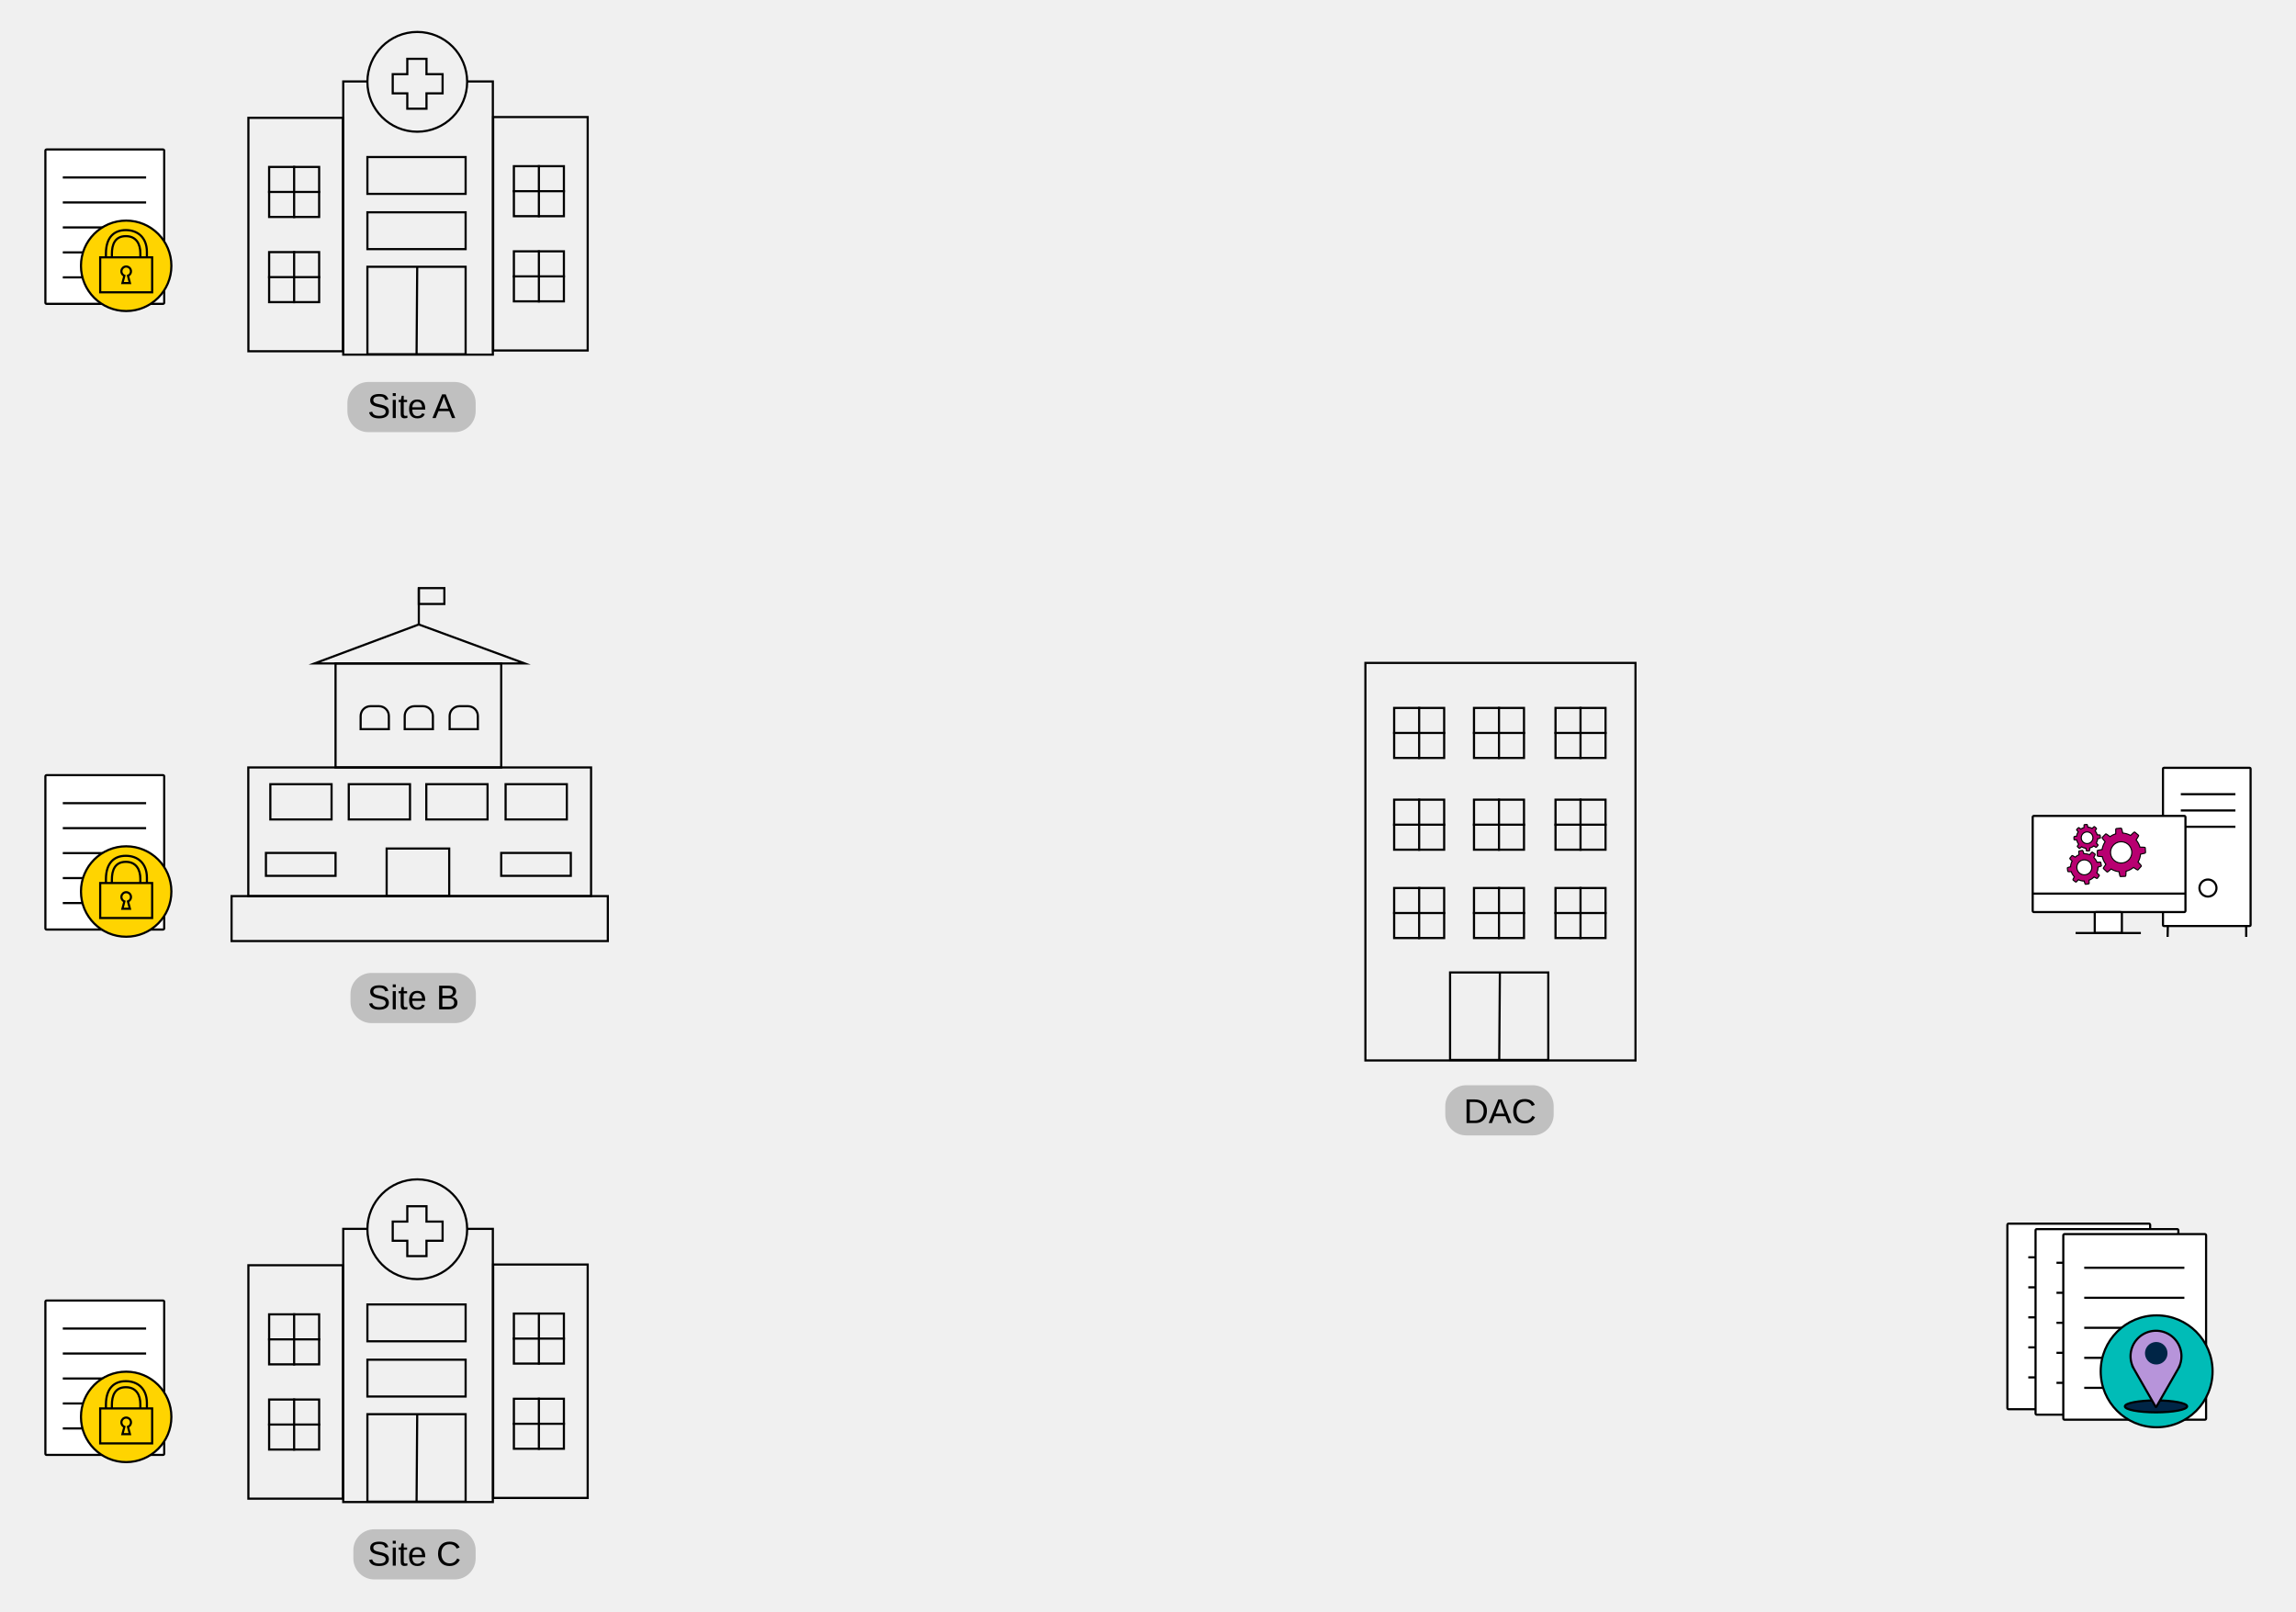
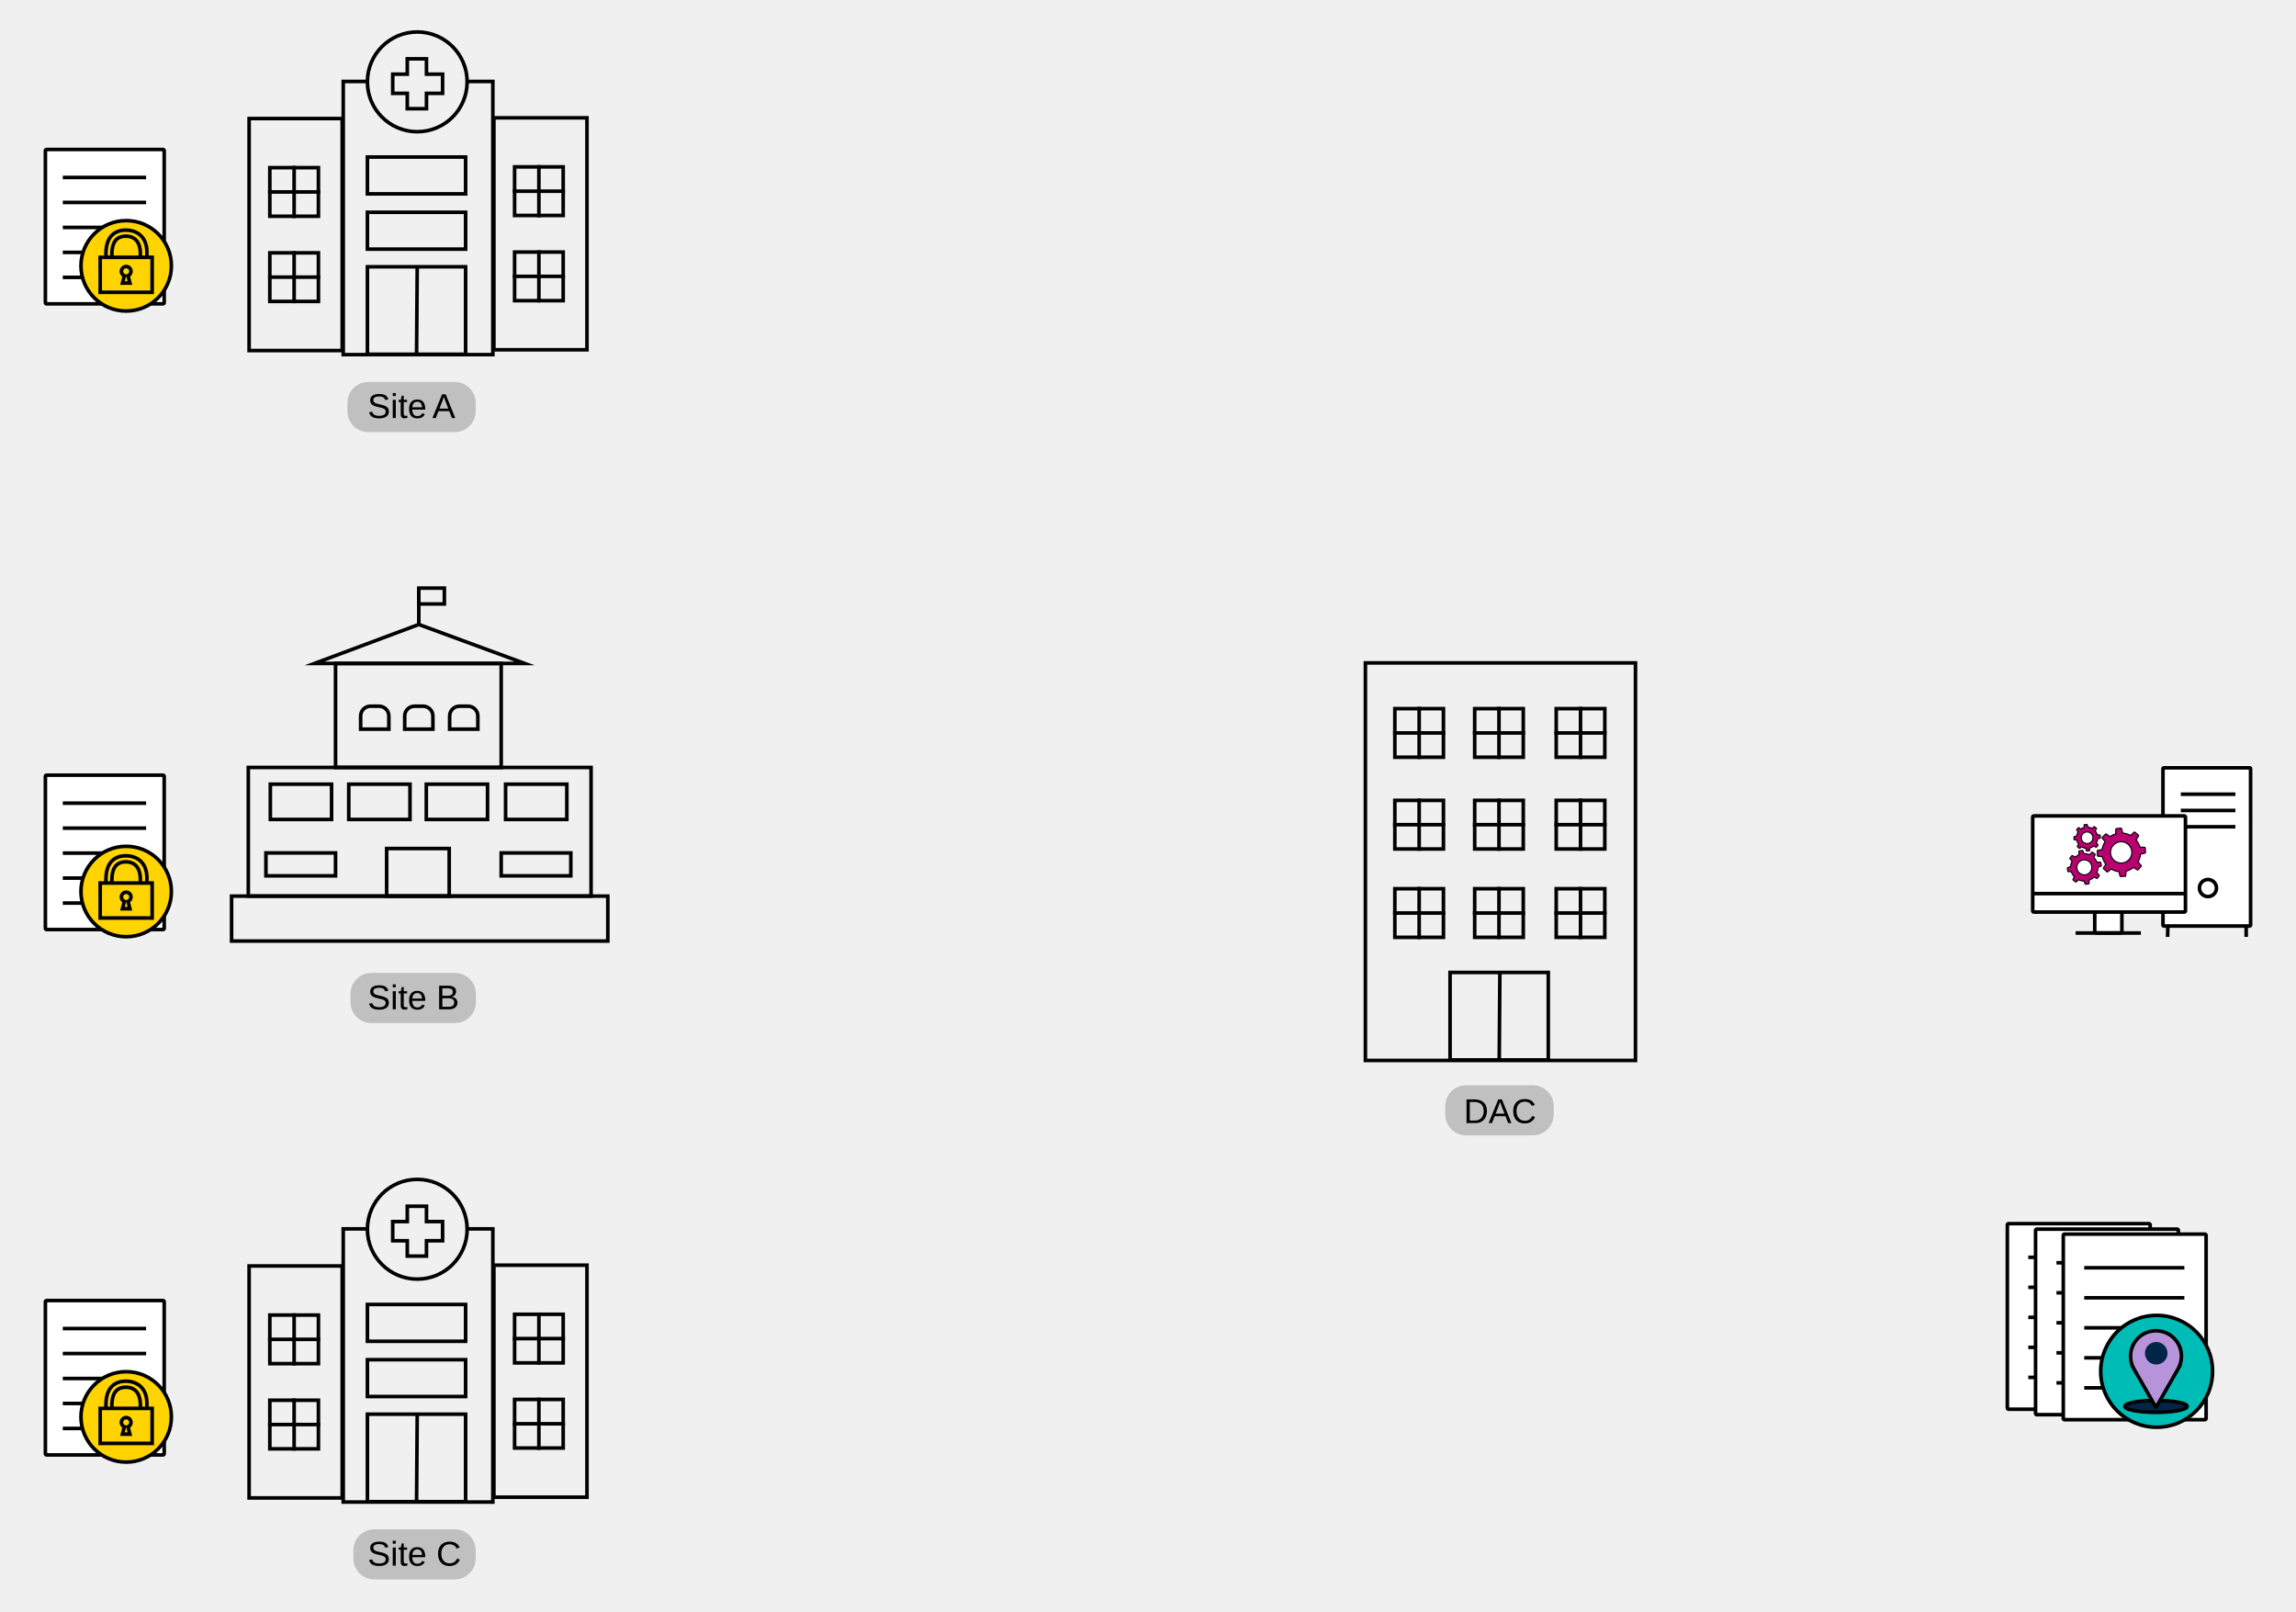
- <svg xmlns="http://www.w3.org/2000/svg" id="_01_-_multi-site_study" data-name="01 - multi-site study" viewBox="0 0 1919.63 1347.07">
+ <svg xmlns="http://www.w3.org/2000/svg" viewBox="0 0 1919.63 1347.07">
  <defs>
-     <style>.cls-1{fill:#fff;}.cls-1,.cls-10,.cls-2,.cls-3,.cls-7,.cls-8,.cls-9{stroke:#000;stroke-miterlimit:10;}.cls-1,.cls-10,.cls-2,.cls-3,.cls-8,.cls-9{stroke-width:1.8px;}.cls-2{fill:none;}.cls-3{fill:#ffd400;}.cls-4{opacity:0.2;}.cls-5{font-size:28.75px;font-family:ArialMT, Arial;}.cls-6{letter-spacing:-0.06em;}.cls-7{fill:#b80071;stroke-width:0.9px;}.cls-8{fill:#00bcb7;}.cls-11,.cls-9{fill:#002546;}.cls-10{fill:#b794da;}</style>
+     <style>.cls-1{fill:#fff;}.cls-1,.cls-10,.cls-2,.cls-3,.cls-7,.cls-8,.cls-9{stroke:#000;stroke-miterlimit:10;}.cls-1,.cls-10,.cls-2,.cls-3,.cls-8,.cls-9{stroke-width:3px;}.cls-2{fill:none;}.cls-3{fill:#ffd400;}.cls-4{opacity:0.2;}.cls-5{font-size:28.75px;font-family:ArialMT, Arial;}.cls-6{letter-spacing:-0.06em;}.cls-7{fill:#b80071;stroke-linecap:round;stroke-width:0.9px;}.cls-8{fill:#00bcb7;}.cls-11,.cls-9{fill:#002546;}.cls-10{fill:#b794da;}</style>
  </defs>
-   <g id="private_data">
-     <rect class="cls-1" x="37.95" y="124.95" width="99.33" height="129.06" rx="1" />
-     <line class="cls-2" x1="52.5" y1="148.36" x2="122.16" y2="148.36" />
-     <line class="cls-2" x1="52.5" y1="169.24" x2="122.16" y2="169.24" />
-     <line class="cls-2" x1="52.5" y1="190.12" x2="122.16" y2="190.12" />
-     <line class="cls-2" x1="52.5" y1="210.99" x2="122.16" y2="210.99" />
-     <line class="cls-2" x1="52.5" y1="231.87" x2="122.16" y2="231.87" />
-     <g id="lock">
-       <circle class="cls-3" cx="105.49" cy="222.22" r="37.8" />
-       <path class="cls-2" d="M83.77,215.12v29.24h43.44V215.12H83.77Zm24.85,21.51h-6.26L104,230.5a4,4,0,1,1,3,0Z" />
-       <path class="cls-2" d="M93.54,215.12l0-2.71c0-7.94,2.5-15,11.69-15,8.77,0,12.11,6.68,12.11,14.2l0,3.55" />
-       <path class="cls-2" d="M88.57,215.33v-3.76c.15-13.26,6.81-19.21,16.63-19.21,9.59,0,17.46,5.82,17.62,18v5" />
-     </g>
-   </g>
-   <g id="private_data-2" data-name="private_data">
-     <rect class="cls-1" x="37.95" y="648.01" width="99.33" height="129.06" rx="1" />
-     <line class="cls-2" x1="52.5" y1="671.42" x2="122.16" y2="671.42" />
-     <line class="cls-2" x1="52.5" y1="692.3" x2="122.16" y2="692.3" />
-     <line class="cls-2" x1="52.5" y1="713.17" x2="122.16" y2="713.17" />
-     <line class="cls-2" x1="52.5" y1="734.05" x2="122.16" y2="734.05" />
-     <line class="cls-2" x1="52.5" y1="754.93" x2="122.16" y2="754.93" />
-     <g id="lock-2" data-name="lock">
-       <circle class="cls-3" cx="105.49" cy="745.28" r="37.8" />
-       <path class="cls-2" d="M83.77,738.18v29.24h43.44V738.18H83.77Zm24.85,21.51h-6.26l1.64-6.13a4,4,0,1,1,3,0Z" />
-       <path class="cls-2" d="M93.54,738.18l0-2.71c0-7.94,2.5-15,11.69-15,8.77,0,12.11,6.68,12.11,14.2l0,3.55" />
-       <path class="cls-2" d="M88.57,738.39v-3.76c.15-13.26,6.81-19.21,16.63-19.21,9.59,0,17.46,5.82,17.62,18v5" />
-     </g>
-   </g>
-   <g id="private_data-3" data-name="private_data">
-     <rect class="cls-1" x="37.95" y="1087.21" width="99.33" height="129.06" rx="1" />
-     <line class="cls-2" x1="52.5" y1="1110.62" x2="122.16" y2="1110.62" />
-     <line class="cls-2" x1="52.5" y1="1131.5" x2="122.16" y2="1131.5" />
-     <line class="cls-2" x1="52.5" y1="1152.38" x2="122.16" y2="1152.38" />
-     <line class="cls-2" x1="52.5" y1="1173.25" x2="122.16" y2="1173.25" />
-     <line class="cls-2" x1="52.5" y1="1194.13" x2="122.16" y2="1194.13" />
-     <g id="lock-3" data-name="lock">
-       <circle class="cls-3" cx="105.49" cy="1184.48" r="37.8" />
-       <path class="cls-2" d="M83.77,1177.38v29.24h43.44v-29.24H83.77Zm24.85,21.51h-6.26l1.64-6.13a4,4,0,1,1,3,0Z" />
-       <path class="cls-2" d="M93.54,1177.38l0-2.71c0-7.94,2.5-15,11.69-15,8.77,0,12.11,6.68,12.11,14.2l0,3.55" />
-       <path class="cls-2" d="M88.57,1177.59v-3.76c.15-13.26,6.81-19.21,16.63-19.21,9.59,0,17.46,5.82,17.62,18v5" />
-     </g>
-   </g>
-   <g id="hospital">
-     <polyline class="cls-2" points="390.56 68.09 412.06 68.09 412.06 296.46 286.97 296.46 286.97 68.09 307.18 68.09" />
-     <path d="M490.45,98.76V292.1H413.22V98.76h77.23m1.8-1.8H411.42V293.9h80.83V97Z" />
-     <polyline class="cls-2" points="450.55 138.02 450.55 159.83 450.55 181.64" />
-     <polyline class="cls-2" points="428.74 159.83 450.55 159.83 472.36 159.83" />
-     <path d="M470.56,139.81v40h-40v-40h40m1.8-1.79H428.74v43.62h43.62V138Z" />
-     <polyline class="cls-2" points="450.55 209.22 450.55 231.03 450.55 252.84" />
-     <polyline class="cls-2" points="428.74 231.03 450.55 231.03 472.36 231.03" />
-     <path d="M470.56,211v40h-40V211h40m1.8-1.8H428.74v43.62h43.62V209.22Z" />
-     <path d="M285.81,99.4V292.74H208.58V99.4h77.23m1.8-1.8H206.78V294.54h80.83V97.6Z" />
-     <polyline class="cls-2" points="245.91 138.66 245.91 160.47 245.91 182.28" />
-     <polyline class="cls-2" points="224.1 160.47 245.91 160.47 267.73 160.47" />
-     <path d="M265.93,140.45v40h-40v-40h40m1.8-1.79H224.1v43.62h43.63V138.66Z" />
-     <polyline class="cls-2" points="245.91 209.86 245.91 231.67 245.91 253.48" />
-     <polyline class="cls-2" points="224.1 231.67 245.91 231.67 267.73 231.67" />
-     <path d="M265.93,211.66v40h-40v-40h40m1.8-1.8H224.1v43.62h43.63V209.86Z" />
-     <rect class="cls-2" x="307.18" y="131.28" width="82.11" height="30.79" />
-     <rect class="cls-2" x="307.18" y="177.47" width="82.11" height="30.79" />
-     <rect class="cls-2" x="307.18" y="223.01" width="82.11" height="73.13" />
-     <line class="cls-2" x1="348.82" y1="223.01" x2="348.29" y2="296.14" />
-     <circle class="cls-2" cx="348.87" cy="68.41" r="41.7" />
-     <polygon class="cls-2" points="370.04 62 370.04 78.04 356.57 78.04 356.57 90.87 340.53 90.87 340.53 78.04 328.35 78.04 328.35 62 340.53 62 340.53 49.17 356.57 49.17 356.57 62 370.04 62" />
-   </g>
-   <rect class="cls-4" x="290.45" y="319.32" width="107.24" height="41.93" rx="17.5" />
-   <text class="cls-5" transform="translate(307.27 349.45)">Site<tspan class="cls-6" x="49.54" y="0" xml:space="preserve"> A</tspan>
-   </text>
-   <g id="institution">
-     <rect class="cls-2" x="207.6" y="641.56" width="286.58" height="107.56" />
-     <rect class="cls-2" x="193.61" y="749.12" width="314.58" height="37.57" />
-     <rect class="cls-2" x="280.54" y="554.63" width="138.5" height="86.93" />
-     <rect class="cls-2" x="323.27" y="709.34" width="52.31" height="39.78" />
-     <rect class="cls-2" x="222.34" y="713.02" width="58.2" height="19.15" />
-     <rect class="cls-2" x="226.02" y="655.56" width="51.2" height="29.47" />
-     <rect class="cls-2" x="291.59" y="655.56" width="51.2" height="29.47" />
-     <rect class="cls-2" x="356.42" y="655.56" width="51.2" height="29.47" />
-     <rect class="cls-2" x="422.72" y="655.56" width="51.2" height="29.47" />
-     <rect class="cls-2" x="419.04" y="713.02" width="58.2" height="19.15" />
-     <path class="cls-2" d="M346.56,590.36h7.19a8.19,8.19,0,0,1,8.19,8.19v11a0,0,0,0,1,0,0H338.37a0,0,0,0,1,0,0v-11A8.19,8.19,0,0,1,346.56,590.36Z" />
-     <path class="cls-2" d="M384.13,590.36h7.19a8.19,8.19,0,0,1,8.19,8.19v11a0,0,0,0,1,0,0H375.94a0,0,0,0,1,0,0v-11A8.19,8.19,0,0,1,384.13,590.36Z" />
-     <path class="cls-2" d="M309.73,590.36h7.19a8.19,8.19,0,0,1,8.19,8.19v11a0,0,0,0,1,0,0H301.53a0,0,0,0,1,0,0v-11A8.19,8.19,0,0,1,309.73,590.36Z" />
-     <polygon class="cls-2" points="350.16 522.03 262.92 554.63 438.72 554.63 350.16 522.03" />
-     <line class="cls-2" x1="350.16" y1="491.59" x2="350.16" y2="522.04" />
-     <rect class="cls-2" x="350.16" y="491.64" width="21.36" height="13.26" />
-   </g>
-   <rect class="cls-4" x="293.04" y="813.34" width="104.83" height="41.93" rx="17.5" />
-   <text class="cls-5" transform="translate(307.27 843.77)">Site B</text>
-   <g id="hospital-2" data-name="hospital">
-     <polyline class="cls-2" points="390.56 1027.29 412.06 1027.29 412.06 1255.66 286.97 1255.66 286.97 1027.29 307.18 1027.29" />
-     <path d="M490.45,1058V1251.3H413.22V1058h77.23m1.8-1.79H411.42v196.93h80.83V1056.16Z" />
-     <polyline class="cls-2" points="450.55 1097.21 450.55 1119.02 450.55 1140.83" />
-     <polyline class="cls-2" points="428.74 1119.02 450.55 1119.02 472.36 1119.02" />
-     <path d="M470.56,1099v40h-40v-40h40m1.8-1.8H428.74v43.62h43.62v-43.62Z" />
-     <polyline class="cls-2" points="450.55 1168.42 450.55 1190.23 450.55 1212.04" />
-     <polyline class="cls-2" points="428.74 1190.23 450.55 1190.23 472.36 1190.23" />
-     <path d="M470.56,1170.21v40h-40v-40h40m1.8-1.79H428.74V1212h43.62v-43.62Z" />
-     <path d="M285.81,1058.59v193.35H208.58V1058.59h77.23m1.8-1.79H206.78v196.93h80.83V1056.8Z" />
-     <polyline class="cls-2" points="245.91 1097.85 245.91 1119.66 245.91 1141.47" />
-     <polyline class="cls-2" points="224.1 1119.66 245.91 1119.66 267.73 1119.66" />
-     <path d="M265.93,1099.65v40h-40v-40h40m1.8-1.8H224.1v43.62h43.63v-43.62Z" />
-     <polyline class="cls-2" points="245.91 1169.06 245.91 1190.87 245.91 1212.68" />
-     <polyline class="cls-2" points="224.1 1190.87 245.91 1190.87 267.73 1190.87" />
-     <path d="M265.93,1170.85v40h-40v-40h40m1.8-1.79H224.1v43.62h43.63v-43.62Z" />
-     <rect class="cls-2" x="307.18" y="1090.48" width="82.11" height="30.79" />
-     <rect class="cls-2" x="307.18" y="1136.66" width="82.11" height="30.79" />
-     <rect class="cls-2" x="307.18" y="1182.21" width="82.11" height="73.13" />
-     <line class="cls-2" x1="348.82" y1="1182.21" x2="348.29" y2="1255.34" />
-     <circle class="cls-2" cx="348.87" cy="1027.61" r="41.7" />
-     <polygon class="cls-2" points="370.04 1021.2 370.04 1037.23 356.57 1037.23 356.57 1050.06 340.53 1050.06 340.53 1037.23 328.35 1037.23 328.35 1021.2 340.53 1021.2 340.53 1008.37 356.57 1008.37 356.57 1021.2 370.04 1021.2" />
-   </g>
-   <rect class="cls-4" x="295.43" y="1278.42" width="102.24" height="41.93" rx="17.5" />
-   <text class="cls-5" transform="translate(307.27 1308.85)">Site C</text>
-   <g id="DAC">
-     <rect class="cls-2" x="1141.58" y="554.17" width="225.81" height="332.33" />
-     <polyline class="cls-2" points="1186.52 590.91 1186.52 612.72 1186.52 634.53" />
-     <polyline class="cls-2" points="1164.7 612.72 1186.52 612.72 1208.33 612.72" />
-     <path d="M1206.53,592.71v40h-40v-40h40m1.8-1.8H1164.7v43.62h43.63V590.91Z" />
-     <polyline class="cls-2" points="1321.43 590.91 1321.43 612.72 1321.43 634.53" />
-     <polyline class="cls-2" points="1299.62 612.72 1321.43 612.72 1343.24 612.72" />
-     <path d="M1341.45,592.71v40h-40v-40h40m1.79-1.8h-43.62v43.62h43.62V590.91Z" />
-     <polyline class="cls-2" points="1253.26 590.91 1253.26 612.72 1253.26 634.53" />
-     <polyline class="cls-2" points="1231.45 612.72 1253.26 612.72 1275.08 612.72" />
-     <path d="M1273.28,592.71v40h-40v-40h40m1.79-1.8h-43.62v43.62h43.62V590.91Z" />
-     <polyline class="cls-2" points="1186.52 667.6 1186.52 689.41 1186.52 711.22" />
-     <polyline class="cls-2" points="1164.7 689.41 1186.52 689.41 1208.33 689.41" />
-     <path d="M1206.53,669.4v40h-40v-40h40m1.8-1.8H1164.7v43.62h43.63V667.6Z" />
-     <polyline class="cls-2" points="1321.43 667.6 1321.43 689.41 1321.43 711.22" />
-     <polyline class="cls-2" points="1299.62 689.41 1321.43 689.41 1343.24 689.41" />
-     <path d="M1341.45,669.4v40h-40v-40h40m1.79-1.8h-43.62v43.62h43.62V667.6Z" />
-     <polyline class="cls-2" points="1253.26 667.6 1253.26 689.41 1253.26 711.22" />
-     <polyline class="cls-2" points="1231.45 689.41 1253.26 689.41 1275.08 689.41" />
-     <path d="M1273.28,669.4v40h-40v-40h40m1.79-1.8h-43.62v43.62h43.62V667.6Z" />
-     <polyline class="cls-2" points="1186.52 741.45 1186.52 763.26 1186.52 785.08" />
-     <polyline class="cls-2" points="1164.7 763.26 1186.52 763.26 1208.33 763.26" />
-     <path d="M1206.53,743.25v40h-40v-40h40m1.8-1.8H1164.7v43.63h43.63V741.45Z" />
-     <polyline class="cls-2" points="1321.43 741.45 1321.43 763.26 1321.43 785.08" />
-     <polyline class="cls-2" points="1299.62 763.26 1321.43 763.26 1343.24 763.26" />
-     <path d="M1341.45,743.25v40h-40v-40h40m1.79-1.8h-43.62v43.63h43.62V741.45Z" />
-     <polyline class="cls-2" points="1253.26 741.45 1253.26 763.26 1253.26 785.08" />
-     <polyline class="cls-2" points="1231.45 763.26 1253.26 763.26 1275.08 763.26" />
-     <path d="M1273.28,743.25v40h-40v-40h40m1.79-1.8h-43.62v43.63h43.62V741.45Z" />
-     <rect class="cls-2" x="1212.37" y="812.94" width="82.11" height="73.13" />
-     <line class="cls-2" x1="1254.01" y1="812.94" x2="1253.48" y2="886.07" />
-   </g>
-   <rect class="cls-4" x="1208.36" y="907.22" width="90.64" height="41.93" rx="17.5" />
-   <text class="cls-5" transform="translate(1223.79 938.85)">DAC</text>
-   <g id="desktop_computer">
-     <g id="cpu">
-       <path class="cls-1" d="M1881.67,773.47a.65.65,0,0,1-.66.66h-71.94a.66.66,0,0,1-.66-.66V642.53a.67.67,0,0,1,.66-.66H1881a.66.66,0,0,1,.66.66Z" />
-       <line class="cls-1" x1="1812.3" y1="783.21" x2="1812.47" y2="774.13" />
-       <line class="cls-1" x1="1877.98" y1="774.13" x2="1877.98" y2="783.21" />
-       <line class="cls-1" x1="1823.32" y1="663.92" x2="1868.96" y2="663.92" />
-       <line class="cls-1" x1="1823.32" y1="677.53" x2="1868.96" y2="677.53" />
-       <line class="cls-1" x1="1823.32" y1="691.15" x2="1868.96" y2="691.15" />
-       <circle class="cls-1" cx="1846.02" cy="742.37" r="7.13" />
-     </g>
-     <g id="monitor">
-       <rect class="cls-1" x="1699.49" y="682.07" width="127.72" height="80.39" rx="1.02" />
-       <rect class="cls-1" x="1751.36" y="762.46" width="22.69" height="17.51" rx="1.02" />
-       <line class="cls-1" x1="1735.35" y1="779.97" x2="1789.93" y2="779.97" />
-       <line class="cls-1" x1="1699.49" y1="747.02" x2="1827.21" y2="747.02" />
-     </g>
-   </g>
-   <g id="three_gears">
-     <g id="gear">
-       <g id="_Radial_Repeat_" data-name="&lt;Radial Repeat&gt;">
-         <path class="cls-7" d="M1756.92,723.67c0,.22-.2.43-.53.49l-2.12.72-.17.06a11.35,11.35,0,0,1-1,4.73l.13.12,1.7,1.53c.27.19.39.49.26.67l-1.63,2.25c-.13.18-.45.16-.72,0l-1.94-1-.16-.08a11.51,11.51,0,0,1-4.12,2.67V736l.09,2.21c0,.33-.09.62-.3.65l-2.75.41c-.21,0-.43-.22-.48-.54l-.62-2,0-.17a11.58,11.58,0,0,1-4.84-1.13l-.12.13-1.48,1.57c-.21.26-.51.37-.68.24l-2.21-1.69c-.17-.13-.15-.45,0-.72l1-1.82.08-.16a11.26,11.26,0,0,1-2.56-4.27h-.17l-2.16,0c-.33,0-.62-.11-.64-.32l-.34-2.76c0-.22.22-.42.55-.46l2-.58.17,0a11.54,11.54,0,0,1,1.29-4.78l-.12-.12-1.57-1.56c-.26-.21-.36-.51-.23-.68l1.75-2.17c.13-.17.45-.13.71.07l1.89,1.08.15.09a11.45,11.45,0,0,1,3.18-2v-.17l-.21-2.27c-.06-.33.06-.62.27-.67l2.73-.54c.21,0,.43.19.49.52l.77,2.09.07.17a11.52,11.52,0,0,1,4.73.9l.11-.13,1.52-1.78c.19-.28.48-.4.66-.28l2.29,1.58c.18.12.17.44,0,.72l-1,2-.07.16a11.3,11.3,0,0,1,2.67,4h.18l2.33-.16c.33-.06.62.07.66.28ZM1741.11,719a6.27,6.27,0,1,0,7.62,4.53A6.27,6.27,0,0,0,1741.11,719Z" />
-       </g>
-     </g>
-     <g id="gear-2" data-name="gear">
-       <g id="_Radial_Repeat_2" data-name="&lt;Radial Repeat&gt;">
-         <path class="cls-7" d="M1756.13,700.4c0,.17-.19.32-.45.34l-1.71.39-.13,0a8.86,8.86,0,0,1-1.14,3.58l.1.11,1.19,1.32c.2.17.26.41.15.54l-1.44,1.61c-.12.13-.36.09-.56-.08l-1.43-.93-.11-.07a8.82,8.82,0,0,1-3.41,1.73v.14l-.11,1.71c0,.26-.12.48-.28.49l-2.17.09c-.17,0-.31-.2-.32-.46l-.33-1.61,0-.13a9,9,0,0,1-3.66-1.26l-.1.09-1.28,1.09c-.18.19-.42.25-.54.14l-1.58-1.49c-.12-.11-.08-.36.1-.55l.91-1.33.08-.12a8.85,8.85,0,0,1-1.64-3.52h-.14l-1.67-.14c-.26,0-.47-.13-.47-.3l0-2.17c0-.17.2-.3.46-.31L1736,699l.14,0a8.79,8.79,0,0,1,1.38-3.59l-.08-.1-1.1-1.34c-.18-.18-.24-.43-.12-.55l1.53-1.53c.12-.12.36-.07.55.11l1.37,1,.11.08a9.07,9.07,0,0,1,2.63-1.29v-.13l0-1.78c0-.26.09-.48.26-.49l2.16-.2c.17,0,.32.18.34.44l.43,1.68,0,.14a8.87,8.87,0,0,1,3.59,1.07l.1-.09,1.32-1.26c.16-.19.4-.27.53-.16l1.65,1.41c.13.11.09.36-.07.55l-.93,1.51-.07.12a8.91,8.91,0,0,1,1.76,3.3h.13l1.82.07c.26,0,.48.1.49.27Zm-11.88-4.89a4.88,4.88,0,1,0,5.54,4.12A4.88,4.88,0,0,0,1744.25,695.51Z" />
-       </g>
-     </g>
-     <g id="gear-3" data-name="gear">
-       <g id="_Radial_Repeat_3" data-name="&lt;Radial Repeat&gt;">
-         <path class="cls-7" d="M1793.82,712.7c0,.31-.34.58-.81.61l-3.11.71-.25.05a16.08,16.08,0,0,1-2.06,6.54l.17.19,2.18,2.41c.35.31.47.75.27,1l-2.64,2.94c-.2.23-.65.16-1-.16l-2.61-1.68-.21-.14a16,16,0,0,1-6.2,3.16l0,.25-.19,3.13c0,.47-.21.87-.52.88l-3.94.16c-.31,0-.57-.36-.59-.83l-.59-2.93,0-.24a16.33,16.33,0,0,1-6.67-2.3l-.19.16-2.32,2c-.33.35-.77.45-1,.24l-2.88-2.7c-.22-.21-.14-.66.19-1l1.66-2.43.14-.21a16,16,0,0,1-3-6.41l-.25,0-3-.27c-.47,0-.86-.23-.86-.54l-.07-4c0-.3.37-.55.85-.56l2.93-.52.25,0a16.16,16.16,0,0,1,2.52-6.55l-.16-.19-2-2.44c-.33-.33-.43-.77-.22-1l2.78-2.81c.22-.22.66-.12,1,.21l2.5,1.8.2.15a16.13,16.13,0,0,1,4.8-2.35v-.24l0-3.23c0-.48.17-.88.47-.91l3.93-.36c.31,0,.59.33.63.8l.78,3.07.06.24a16.22,16.22,0,0,1,6.55,2l.18-.17,2.4-2.29c.31-.36.75-.49,1-.29l3,2.56c.23.2.17.65-.14,1l-1.68,2.75-.13.21a16.19,16.19,0,0,1,3.19,6h.25l3.32.12c.47,0,.87.19.89.5Zm-21.64-8.93a8.9,8.9,0,1,0,10.09,7.52A8.91,8.91,0,0,0,1772.18,703.77Z" />
-       </g>
-     </g>
-   </g>
-   <g id="data_stack" data-name="data stack">
-     <g id="data">
-       <rect class="cls-1" x="1678.31" y="1022.93" width="119.39" height="155.13" rx="1" />
-       <line class="cls-2" x1="1695.8" y1="1051.07" x2="1779.53" y2="1051.07" />
-       <line class="cls-2" x1="1695.8" y1="1076.16" x2="1779.53" y2="1076.16" />
-       <line class="cls-2" x1="1695.8" y1="1101.26" x2="1779.53" y2="1101.26" />
-       <line class="cls-2" x1="1695.8" y1="1126.35" x2="1779.53" y2="1126.35" />
-       <line class="cls-2" x1="1695.8" y1="1151.45" x2="1779.53" y2="1151.45" />
-     </g>
-     <g id="data-2" data-name="data">
-       <rect class="cls-1" x="1701.88" y="1027.5" width="119.39" height="155.13" rx="1" />
-       <line class="cls-2" x1="1719.37" y1="1055.63" x2="1803.1" y2="1055.63" />
-       <line class="cls-2" x1="1719.37" y1="1080.73" x2="1803.1" y2="1080.73" />
-       <line class="cls-2" x1="1719.37" y1="1105.82" x2="1803.1" y2="1105.82" />
-       <line class="cls-2" x1="1719.37" y1="1130.92" x2="1803.1" y2="1130.92" />
-       <line class="cls-2" x1="1719.37" y1="1156.01" x2="1803.1" y2="1156.01" />
-     </g>
-     <g id="data-3" data-name="data">
-       <rect class="cls-1" x="1725.07" y="1031.68" width="119.39" height="155.13" rx="1" />
-       <line class="cls-2" x1="1742.57" y1="1059.81" x2="1826.3" y2="1059.81" />
-       <line class="cls-2" x1="1742.57" y1="1084.91" x2="1826.3" y2="1084.91" />
-       <line class="cls-2" x1="1742.57" y1="1110" x2="1826.3" y2="1110" />
-       <line class="cls-2" x1="1742.57" y1="1135.1" x2="1826.3" y2="1135.1" />
-       <line class="cls-2" x1="1742.57" y1="1160.19" x2="1826.3" y2="1160.19" />
-     </g>
-   </g>
-   <circle class="cls-8" cx="1803.11" cy="1146.37" r="46.77" />
-   <g id="map_pin">
-     <ellipse class="cls-9" cx="1802.58" cy="1175.69" rx="26.03" ry="4.99" />
-     <path class="cls-10" d="M1823.86,1133.76a21.28,21.28,0,1,0-40.42,9.29h-.07l18.92,33a.33.33,0,0,0,.58,0l18.92-33h-.07A21.13,21.13,0,0,0,1823.86,1133.76Z" />
-     <path class="cls-11" d="M1802.79,1140.68a9.41,9.41,0,1,1,5.59-1.85A9.36,9.36,0,0,1,1802.79,1140.68Z" />
+   <g id="_01_-_multi-site_study" data-name="01 - multi-site study">
+     <g id="private_data">
+       <rect class="cls-1" x="37.95" y="124.95" width="99.33" height="129.06" rx="1" />
+       <line class="cls-2" x1="52.5" y1="148.36" x2="122.16" y2="148.36" />
+       <line class="cls-2" x1="52.5" y1="169.24" x2="122.16" y2="169.24" />
+       <line class="cls-2" x1="52.5" y1="190.12" x2="122.16" y2="190.12" />
+       <line class="cls-2" x1="52.5" y1="210.99" x2="122.16" y2="210.99" />
+       <line class="cls-2" x1="52.5" y1="231.87" x2="122.16" y2="231.87" />
+       <g id="lock">
+         <circle class="cls-3" cx="105.49" cy="222.22" r="37.8" />
+         <path class="cls-2" d="M83.77,215.12v29.24h43.44V215.12H83.77Zm24.85,21.51h-6.26L104,230.5a4,4,0,1,1,3,0Z" />
+         <path class="cls-2" d="M93.54,215.12l0-2.71c0-7.94,2.5-15,11.69-15,8.77,0,12.11,6.68,12.11,14.2l0,3.55" />
+         <path class="cls-2" d="M88.57,215.33v-3.76c.15-13.26,6.81-19.21,16.63-19.21,9.59,0,17.46,5.82,17.62,18v5" />
+       </g>
+     </g>
+     <g id="private_data-2" data-name="private_data">
+       <rect class="cls-1" x="37.95" y="648.01" width="99.33" height="129.06" rx="1" />
+       <line class="cls-2" x1="52.5" y1="671.42" x2="122.16" y2="671.42" />
+       <line class="cls-2" x1="52.5" y1="692.3" x2="122.16" y2="692.3" />
+       <line class="cls-2" x1="52.5" y1="713.17" x2="122.16" y2="713.17" />
+       <line class="cls-2" x1="52.5" y1="734.05" x2="122.16" y2="734.05" />
+       <line class="cls-2" x1="52.5" y1="754.93" x2="122.16" y2="754.93" />
+       <g id="lock-2" data-name="lock">
+         <circle class="cls-3" cx="105.49" cy="745.28" r="37.8" />
+         <path class="cls-2" d="M83.77,738.18v29.24h43.44V738.18H83.77Zm24.85,21.51h-6.26l1.64-6.13a4,4,0,1,1,3,0Z" />
+         <path class="cls-2" d="M93.54,738.18l0-2.71c0-7.94,2.5-15,11.69-15,8.77,0,12.11,6.68,12.11,14.2l0,3.55" />
+         <path class="cls-2" d="M88.57,738.39v-3.76c.15-13.26,6.81-19.21,16.63-19.21,9.59,0,17.46,5.82,17.62,18v5" />
+       </g>
+     </g>
+     <g id="private_data-3" data-name="private_data">
+       <rect class="cls-1" x="37.95" y="1087.21" width="99.33" height="129.06" rx="1" />
+       <line class="cls-2" x1="52.5" y1="1110.62" x2="122.16" y2="1110.62" />
+       <line class="cls-2" x1="52.5" y1="1131.5" x2="122.16" y2="1131.5" />
+       <line class="cls-2" x1="52.5" y1="1152.38" x2="122.16" y2="1152.38" />
+       <line class="cls-2" x1="52.5" y1="1173.25" x2="122.16" y2="1173.25" />
+       <line class="cls-2" x1="52.5" y1="1194.13" x2="122.16" y2="1194.13" />
+       <g id="lock-3" data-name="lock">
+         <circle class="cls-3" cx="105.49" cy="1184.48" r="37.8" />
+         <path class="cls-2" d="M83.77,1177.38v29.24h43.44v-29.24H83.77Zm24.85,21.51h-6.26l1.64-6.13a4,4,0,1,1,3,0Z" />
+         <path class="cls-2" d="M93.54,1177.38l0-2.71c0-7.94,2.5-15,11.69-15,8.77,0,12.11,6.68,12.11,14.2l0,3.55" />
+         <path class="cls-2" d="M88.57,1177.59v-3.76c.15-13.26,6.81-19.21,16.63-19.21,9.59,0,17.46,5.82,17.62,18v5" />
+       </g>
+     </g>
+     <g id="hospital">
+       <polyline class="cls-2" points="390.56 68.09 412.06 68.09 412.06 296.46 286.97 296.46 286.97 68.09 307.18 68.09" />
+       <path d="M489.25,100V290.9H414.42V100h74.83m3-3H411.42V293.9h80.83V97Z" />
+       <polyline class="cls-2" points="450.55 138.02 450.55 159.83 450.55 181.64" />
+       <polyline class="cls-2" points="428.74 159.83 450.55 159.83 472.36 159.83" />
+       <path d="M469.36,141v37.62H431.74V141h37.62m3-3H428.74v43.62h43.62V138Z" />
+       <polyline class="cls-2" points="450.55 209.22 450.55 231.03 450.55 252.84" />
+       <polyline class="cls-2" points="428.74 231.03 450.55 231.03 472.36 231.03" />
+       <path d="M469.36,212.22v37.62H431.74V212.22h37.62m3-3H428.74v43.62h43.62V209.22Z" />
+       <path d="M284.61,100.6V291.54H209.78V100.6h74.83m3-3H206.78V294.54h80.83V97.6Z" />
+       <polyline class="cls-2" points="245.91 138.66 245.91 160.47 245.91 182.28" />
+       <polyline class="cls-2" points="224.1 160.47 245.91 160.47 267.73 160.47" />
+       <path d="M264.73,141.66v37.62H227.1V141.66h37.63m3-3H224.1v43.62h43.63V138.66Z" />
+       <polyline class="cls-2" points="245.91 209.86 245.91 231.67 245.91 253.48" />
+       <polyline class="cls-2" points="224.1 231.67 245.91 231.67 267.73 231.67" />
+       <path d="M264.73,212.86v37.62H227.1V212.86h37.63m3-3H224.1v43.62h43.63V209.86Z" />
+       <rect class="cls-2" x="307.18" y="131.28" width="82.11" height="30.79" />
+       <rect class="cls-2" x="307.18" y="177.47" width="82.11" height="30.79" />
+       <rect class="cls-2" x="307.18" y="223.01" width="82.11" height="73.13" />
+       <line class="cls-2" x1="348.82" y1="223.01" x2="348.29" y2="296.14" />
+       <circle class="cls-2" cx="348.87" cy="68.41" r="41.7" />
+       <polygon class="cls-2" points="370.04 62 370.04 78.04 356.57 78.04 356.57 90.87 340.53 90.87 340.53 78.04 328.35 78.04 328.35 62 340.53 62 340.53 49.17 356.57 49.17 356.57 62 370.04 62" />
+     </g>
+     <rect class="cls-4" x="290.45" y="319.32" width="107.24" height="41.93" rx="17.5" />
+     <text class="cls-5" transform="translate(307.27 349.45)">Site<tspan class="cls-6" x="49.54" y="0" xml:space="preserve"> A</tspan>
+     </text>
+     <g id="institution">
+       <rect class="cls-2" x="207.6" y="641.56" width="286.58" height="107.56" />
+       <rect class="cls-2" x="193.61" y="749.12" width="314.58" height="37.57" />
+       <rect class="cls-2" x="280.54" y="554.63" width="138.5" height="86.93" />
+       <rect class="cls-2" x="323.27" y="709.34" width="52.31" height="39.78" />
+       <rect class="cls-2" x="222.34" y="713.02" width="58.2" height="19.15" />
+       <rect class="cls-2" x="226.02" y="655.56" width="51.2" height="29.47" />
+       <rect class="cls-2" x="291.59" y="655.56" width="51.2" height="29.47" />
+       <rect class="cls-2" x="356.42" y="655.56" width="51.2" height="29.47" />
+       <rect class="cls-2" x="422.72" y="655.56" width="51.2" height="29.47" />
+       <rect class="cls-2" x="419.04" y="713.02" width="58.2" height="19.15" />
+       <path class="cls-2" d="M346.56,590.36h7.19a8.19,8.19,0,0,1,8.19,8.19v11a0,0,0,0,1,0,0H338.37a0,0,0,0,1,0,0v-11A8.19,8.19,0,0,1,346.56,590.36Z" />
+       <path class="cls-2" d="M384.13,590.36h7.19a8.19,8.19,0,0,1,8.19,8.19v11a0,0,0,0,1,0,0H375.94a0,0,0,0,1,0,0v-11A8.19,8.19,0,0,1,384.13,590.36Z" />
+       <path class="cls-2" d="M309.73,590.36h7.19a8.19,8.19,0,0,1,8.19,8.19v11a0,0,0,0,1,0,0H301.53a0,0,0,0,1,0,0v-11A8.19,8.19,0,0,1,309.73,590.36Z" />
+       <polygon class="cls-2" points="350.16 522.03 262.92 554.63 438.72 554.63 350.16 522.03" />
+       <line class="cls-2" x1="350.16" y1="491.59" x2="350.16" y2="522.04" />
+       <rect class="cls-2" x="350.16" y="491.64" width="21.36" height="13.26" />
+     </g>
+     <rect class="cls-4" x="293.04" y="813.34" width="104.83" height="41.93" rx="17.5" />
+     <text class="cls-5" transform="translate(307.27 843.78)">Site B</text>
+     <g id="hospital-2" data-name="hospital">
+       <polyline class="cls-2" points="390.56 1027.29 412.06 1027.29 412.06 1255.66 286.97 1255.66 286.97 1027.29 307.18 1027.29" />
+       <path d="M489.25,1059.16v190.93H414.42V1059.16h74.83m3-3H411.42v196.93h80.83V1056.16Z" />
+       <polyline class="cls-2" points="450.55 1097.21 450.55 1119.02 450.55 1140.83" />
+       <polyline class="cls-2" points="428.74 1119.02 450.55 1119.02 472.36 1119.02" />
+       <path d="M469.36,1100.21v37.62H431.74v-37.62h37.62m3-3H428.74v43.62h43.62v-43.62Z" />
+       <polyline class="cls-2" points="450.55 1168.42 450.55 1190.23 450.55 1212.04" />
+       <polyline class="cls-2" points="428.74 1190.23 450.55 1190.23 472.36 1190.23" />
+       <path d="M469.36,1171.42V1209H431.74v-37.62h37.62m3-3H428.74V1212h43.62v-43.62Z" />
+       <path d="M284.61,1059.8v190.93H209.78V1059.8h74.83m3-3H206.78v196.93h80.83V1056.8Z" />
+       <polyline class="cls-2" points="245.91 1097.85 245.91 1119.66 245.91 1141.47" />
+       <polyline class="cls-2" points="224.1 1119.66 245.91 1119.66 267.73 1119.66" />
+       <path d="M264.73,1100.85v37.62H227.1v-37.62h37.63m3-3H224.1v43.62h43.63v-43.62Z" />
+       <polyline class="cls-2" points="245.91 1169.06 245.91 1190.87 245.91 1212.68" />
+       <polyline class="cls-2" points="224.1 1190.87 245.91 1190.87 267.73 1190.87" />
+       <path d="M264.73,1172.06v37.62H227.1v-37.62h37.63m3-3H224.1v43.62h43.63v-43.62Z" />
+       <rect class="cls-2" x="307.18" y="1090.48" width="82.11" height="30.79" />
+       <rect class="cls-2" x="307.18" y="1136.66" width="82.11" height="30.79" />
+       <rect class="cls-2" x="307.18" y="1182.21" width="82.11" height="73.13" />
+       <line class="cls-2" x1="348.82" y1="1182.21" x2="348.29" y2="1255.34" />
+       <circle class="cls-2" cx="348.87" cy="1027.61" r="41.7" />
+       <polygon class="cls-2" points="370.04 1021.2 370.04 1037.23 356.57 1037.23 356.57 1050.06 340.53 1050.06 340.53 1037.23 328.35 1037.23 328.35 1021.2 340.53 1021.2 340.53 1008.37 356.57 1008.37 356.57 1021.2 370.04 1021.2" />
+     </g>
+     <rect class="cls-4" x="295.43" y="1278.42" width="102.24" height="41.93" rx="17.5" />
+     <text class="cls-5" transform="translate(307.27 1308.85)">Site C</text>
+     <g id="DAC">
+       <rect class="cls-2" x="1141.58" y="554.17" width="225.81" height="332.33" />
+       <polyline class="cls-2" points="1186.52 590.91 1186.52 612.72 1186.52 634.53" />
+       <polyline class="cls-2" points="1164.7 612.72 1186.52 612.72 1208.33 612.72" />
+       <path d="M1205.33,593.91v37.62H1167.7V593.91h37.63m3-3H1164.7v43.62h43.63V590.91Z" />
+       <polyline class="cls-2" points="1321.43 590.91 1321.43 612.72 1321.43 634.53" />
+       <polyline class="cls-2" points="1299.62 612.72 1321.43 612.72 1343.24 612.72" />
+       <path d="M1340.24,593.91v37.62h-37.62V593.91h37.62m3-3h-43.62v43.62h43.62V590.91Z" />
+       <polyline class="cls-2" points="1253.26 590.91 1253.26 612.72 1253.26 634.53" />
+       <polyline class="cls-2" points="1231.45 612.72 1253.26 612.72 1275.08 612.72" />
+       <path d="M1272.07,593.91v37.62h-37.62V593.91h37.62m3-3h-43.62v43.62h43.62V590.91Z" />
+       <polyline class="cls-2" points="1186.52 667.6 1186.52 689.41 1186.52 711.22" />
+       <polyline class="cls-2" points="1164.7 689.41 1186.52 689.41 1208.33 689.41" />
+       <path d="M1205.33,670.6v37.62H1167.7V670.6h37.63m3-3H1164.7v43.62h43.63V667.6Z" />
+       <polyline class="cls-2" points="1321.43 667.6 1321.43 689.41 1321.43 711.22" />
+       <polyline class="cls-2" points="1299.62 689.41 1321.43 689.41 1343.24 689.41" />
+       <path d="M1340.24,670.6v37.62h-37.62V670.6h37.62m3-3h-43.62v43.62h43.62V667.6Z" />
+       <polyline class="cls-2" points="1253.26 667.6 1253.26 689.41 1253.26 711.22" />
+       <polyline class="cls-2" points="1231.45 689.41 1253.26 689.41 1275.08 689.41" />
+       <path d="M1272.07,670.6v37.62h-37.62V670.6h37.62m3-3h-43.62v43.62h43.62V667.6Z" />
+       <polyline class="cls-2" points="1186.52 741.45 1186.52 763.26 1186.52 785.08" />
+       <polyline class="cls-2" points="1164.7 763.26 1186.52 763.26 1208.33 763.26" />
+       <path d="M1205.33,744.45v37.63H1167.7V744.45h37.63m3-3H1164.7v43.63h43.63V741.45Z" />
+       <polyline class="cls-2" points="1321.43 741.45 1321.43 763.26 1321.43 785.08" />
+       <polyline class="cls-2" points="1299.62 763.26 1321.43 763.26 1343.24 763.26" />
+       <path d="M1340.24,744.45v37.63h-37.62V744.45h37.62m3-3h-43.62v43.63h43.62V741.45Z" />
+       <polyline class="cls-2" points="1253.26 741.45 1253.26 763.26 1253.26 785.08" />
+       <polyline class="cls-2" points="1231.45 763.26 1253.26 763.26 1275.08 763.26" />
+       <path d="M1272.07,744.45v37.63h-37.62V744.45h37.62m3-3h-43.62v43.63h43.62V741.45Z" />
+       <rect class="cls-2" x="1212.37" y="812.94" width="82.11" height="73.13" />
+       <line class="cls-2" x1="1254.01" y1="812.94" x2="1253.48" y2="886.07" />
+     </g>
+     <rect class="cls-4" x="1208.36" y="907.22" width="90.64" height="41.93" rx="17.5" />
+     <text class="cls-5" transform="translate(1223.79 938.85)">DAC</text>
+     <g id="desktop_computer">
+       <g id="cpu">
+         <path class="cls-1" d="M1881.67,773.47a.65.65,0,0,1-.66.66h-71.94a.66.66,0,0,1-.66-.66V642.53a.67.67,0,0,1,.66-.66H1881a.66.66,0,0,1,.66.66Z" />
+         <line class="cls-1" x1="1812.3" y1="783.21" x2="1812.47" y2="774.13" />
+         <line class="cls-1" x1="1877.98" y1="774.13" x2="1877.98" y2="783.21" />
+         <line class="cls-1" x1="1823.32" y1="663.92" x2="1868.96" y2="663.92" />
+         <line class="cls-1" x1="1823.32" y1="677.53" x2="1868.96" y2="677.53" />
+         <line class="cls-1" x1="1823.32" y1="691.15" x2="1868.96" y2="691.15" />
+         <circle class="cls-1" cx="1846.02" cy="742.37" r="7.13" />
+       </g>
+       <g id="monitor">
+         <rect class="cls-1" x="1699.49" y="682.07" width="127.72" height="80.39" rx="1.02" />
+         <rect class="cls-1" x="1751.36" y="762.46" width="22.69" height="17.51" rx="1.02" />
+         <line class="cls-1" x1="1735.35" y1="779.97" x2="1789.93" y2="779.97" />
+         <line class="cls-1" x1="1699.49" y1="747.02" x2="1827.21" y2="747.02" />
+       </g>
+     </g>
+     <g id="three_gears">
+       <g id="gear">
+         <g id="_Radial_Repeat_" data-name="&lt;Radial Repeat&gt;">
+           <path class="cls-7" d="M1756.92,723.67c0,.22-.2.43-.53.49l-2.12.72-.17.06a11.35,11.35,0,0,1-1,4.73l.13.12,1.7,1.53c.27.19.39.49.26.67l-1.63,2.25c-.13.18-.45.16-.72,0l-1.94-1-.16-.08a11.51,11.51,0,0,1-4.12,2.67V736l.09,2.21c0,.33-.09.62-.3.65l-2.75.41c-.21,0-.43-.22-.48-.54l-.62-2,0-.17a11.58,11.58,0,0,1-4.84-1.13l-.12.13-1.48,1.57c-.21.26-.51.37-.68.24l-2.21-1.69c-.17-.13-.15-.45,0-.72l1-1.82.08-.16a11.26,11.26,0,0,1-2.56-4.27h-.17l-2.16,0c-.33,0-.62-.11-.64-.32l-.34-2.76c0-.22.22-.42.55-.46l2-.58.17,0a11.54,11.54,0,0,1,1.29-4.78l-.12-.12-1.57-1.56c-.26-.21-.36-.51-.23-.68l1.75-2.17c.13-.17.45-.13.71.07l1.89,1.08.15.09a11.45,11.45,0,0,1,3.18-2v-.17l-.21-2.27c-.06-.33.06-.62.27-.67l2.73-.54c.21,0,.43.19.49.52l.77,2.09.07.17a11.52,11.52,0,0,1,4.73.9l.11-.13,1.52-1.78c.19-.28.48-.4.66-.28l2.29,1.58c.18.12.17.44,0,.72l-1,2-.07.16a11.3,11.3,0,0,1,2.67,4h.18l2.33-.16c.33-.06.62.07.66.28ZM1741.11,719a6.27,6.27,0,1,0,7.62,4.53A6.27,6.27,0,0,0,1741.11,719Z" />
+         </g>
+       </g>
+       <g id="gear-2" data-name="gear">
+         <g id="_Radial_Repeat_2" data-name="&lt;Radial Repeat&gt;">
+           <path class="cls-7" d="M1756.13,700.4c0,.17-.19.32-.45.34l-1.71.39-.13,0a8.86,8.86,0,0,1-1.14,3.58l.1.11,1.19,1.32c.2.17.26.41.15.54l-1.44,1.61c-.12.13-.36.09-.56-.08l-1.43-.93-.11-.07a8.82,8.82,0,0,1-3.41,1.73v.14l-.11,1.71c0,.26-.12.48-.28.49l-2.17.09c-.17,0-.31-.2-.32-.46l-.33-1.61,0-.13a9,9,0,0,1-3.66-1.26l-.1.09-1.28,1.09c-.18.19-.42.25-.54.14l-1.58-1.49c-.12-.11-.08-.36.1-.55l.91-1.33.08-.12a8.85,8.85,0,0,1-1.64-3.52h-.14l-1.67-.14c-.26,0-.47-.13-.47-.3l0-2.17c0-.17.2-.3.46-.31L1736,699l.14,0a8.79,8.79,0,0,1,1.38-3.59l-.08-.1-1.1-1.34c-.18-.18-.24-.43-.12-.55l1.53-1.53c.12-.12.36-.07.55.11l1.37,1,.11.08a9.07,9.07,0,0,1,2.63-1.29v-.13l0-1.78c0-.26.09-.48.26-.49l2.16-.2c.17,0,.32.18.34.44l.43,1.68,0,.14a8.87,8.87,0,0,1,3.59,1.07l.1-.09,1.32-1.26c.16-.19.4-.27.53-.16l1.65,1.41c.13.11.09.36-.07.55l-.93,1.51-.07.12a8.91,8.91,0,0,1,1.76,3.3h.13l1.82.07c.26,0,.48.1.49.27Zm-11.88-4.89a4.88,4.88,0,1,0,5.54,4.12A4.88,4.88,0,0,0,1744.25,695.51Z" />
+         </g>
+       </g>
+       <g id="gear-3" data-name="gear">
+         <g id="_Radial_Repeat_3" data-name="&lt;Radial Repeat&gt;">
+           <path class="cls-7" d="M1793.82,712.7c0,.31-.34.58-.81.61l-3.11.71-.25.05a16.08,16.08,0,0,1-2.06,6.54l.17.19,2.18,2.41c.35.31.47.75.27,1l-2.64,2.94c-.2.23-.65.16-1-.16l-2.61-1.68-.21-.14a16,16,0,0,1-6.2,3.16l0,.25-.19,3.13c0,.47-.21.87-.52.88l-3.94.16c-.31,0-.57-.36-.59-.83l-.59-2.93,0-.24a16.33,16.33,0,0,1-6.67-2.3l-.19.16-2.32,2c-.33.35-.77.45-1,.24l-2.88-2.7c-.22-.21-.14-.66.19-1l1.66-2.43.14-.21a16,16,0,0,1-3-6.41l-.25,0-3-.27c-.47,0-.86-.23-.86-.54l-.07-4c0-.3.37-.55.85-.56l2.93-.52.25,0a16.16,16.16,0,0,1,2.52-6.55l-.16-.19-2-2.44c-.33-.33-.43-.77-.22-1l2.78-2.81c.22-.22.66-.12,1,.21l2.5,1.8.2.15a16.13,16.13,0,0,1,4.8-2.35v-.24l0-3.23c0-.48.17-.88.47-.91l3.93-.36c.31,0,.59.33.63.8l.78,3.07.06.24a16.22,16.22,0,0,1,6.55,2l.18-.17,2.4-2.29c.31-.36.75-.49,1-.29l3,2.56c.23.2.17.65-.14,1l-1.68,2.75-.13.21a16.19,16.19,0,0,1,3.19,6h.25l3.32.12c.47,0,.87.19.89.5Zm-21.64-8.93a8.9,8.9,0,1,0,10.09,7.52A8.91,8.91,0,0,0,1772.18,703.77Z" />
+         </g>
+       </g>
+     </g>
+     <g id="data_stack" data-name="data stack">
+       <g id="data">
+         <rect class="cls-1" x="1678.31" y="1022.93" width="119.39" height="155.13" rx="1" />
+         <line class="cls-2" x1="1695.8" y1="1051.07" x2="1779.53" y2="1051.07" />
+         <line class="cls-2" x1="1695.8" y1="1076.16" x2="1779.53" y2="1076.16" />
+         <line class="cls-2" x1="1695.8" y1="1101.26" x2="1779.53" y2="1101.26" />
+         <line class="cls-2" x1="1695.8" y1="1126.35" x2="1779.53" y2="1126.35" />
+         <line class="cls-2" x1="1695.8" y1="1151.45" x2="1779.53" y2="1151.45" />
+       </g>
+       <g id="data-2" data-name="data">
+         <rect class="cls-1" x="1701.88" y="1027.5" width="119.39" height="155.13" rx="1" />
+         <line class="cls-2" x1="1719.37" y1="1055.63" x2="1803.1" y2="1055.63" />
+         <line class="cls-2" x1="1719.37" y1="1080.73" x2="1803.1" y2="1080.73" />
+         <line class="cls-2" x1="1719.37" y1="1105.82" x2="1803.1" y2="1105.82" />
+         <line class="cls-2" x1="1719.37" y1="1130.92" x2="1803.1" y2="1130.92" />
+         <line class="cls-2" x1="1719.37" y1="1156.01" x2="1803.1" y2="1156.01" />
+       </g>
+       <g id="data-3" data-name="data">
+         <rect class="cls-1" x="1725.07" y="1031.68" width="119.39" height="155.13" rx="1" />
+         <line class="cls-2" x1="1742.57" y1="1059.81" x2="1826.3" y2="1059.81" />
+         <line class="cls-2" x1="1742.57" y1="1084.91" x2="1826.3" y2="1084.91" />
+         <line class="cls-2" x1="1742.57" y1="1110" x2="1826.3" y2="1110" />
+         <line class="cls-2" x1="1742.57" y1="1135.1" x2="1826.3" y2="1135.1" />
+         <line class="cls-2" x1="1742.57" y1="1160.19" x2="1826.3" y2="1160.19" />
+       </g>
+     </g>
+     <circle class="cls-8" cx="1803.11" cy="1146.37" r="46.77" />
+     <g id="map_pin">
+       <ellipse class="cls-9" cx="1802.58" cy="1175.69" rx="26.03" ry="4.99" />
+       <path class="cls-10" d="M1823.86,1133.76a21.28,21.28,0,1,0-40.42,9.29h-.07l18.92,33a.33.33,0,0,0,.58,0l18.92-33h-.07A21.13,21.13,0,0,0,1823.86,1133.76Z" />
+       <path class="cls-11" d="M1802.79,1140.68a9.41,9.41,0,1,1,5.59-1.85A9.36,9.36,0,0,1,1802.79,1140.68Z" />
+     </g>
  </g>
</svg>
